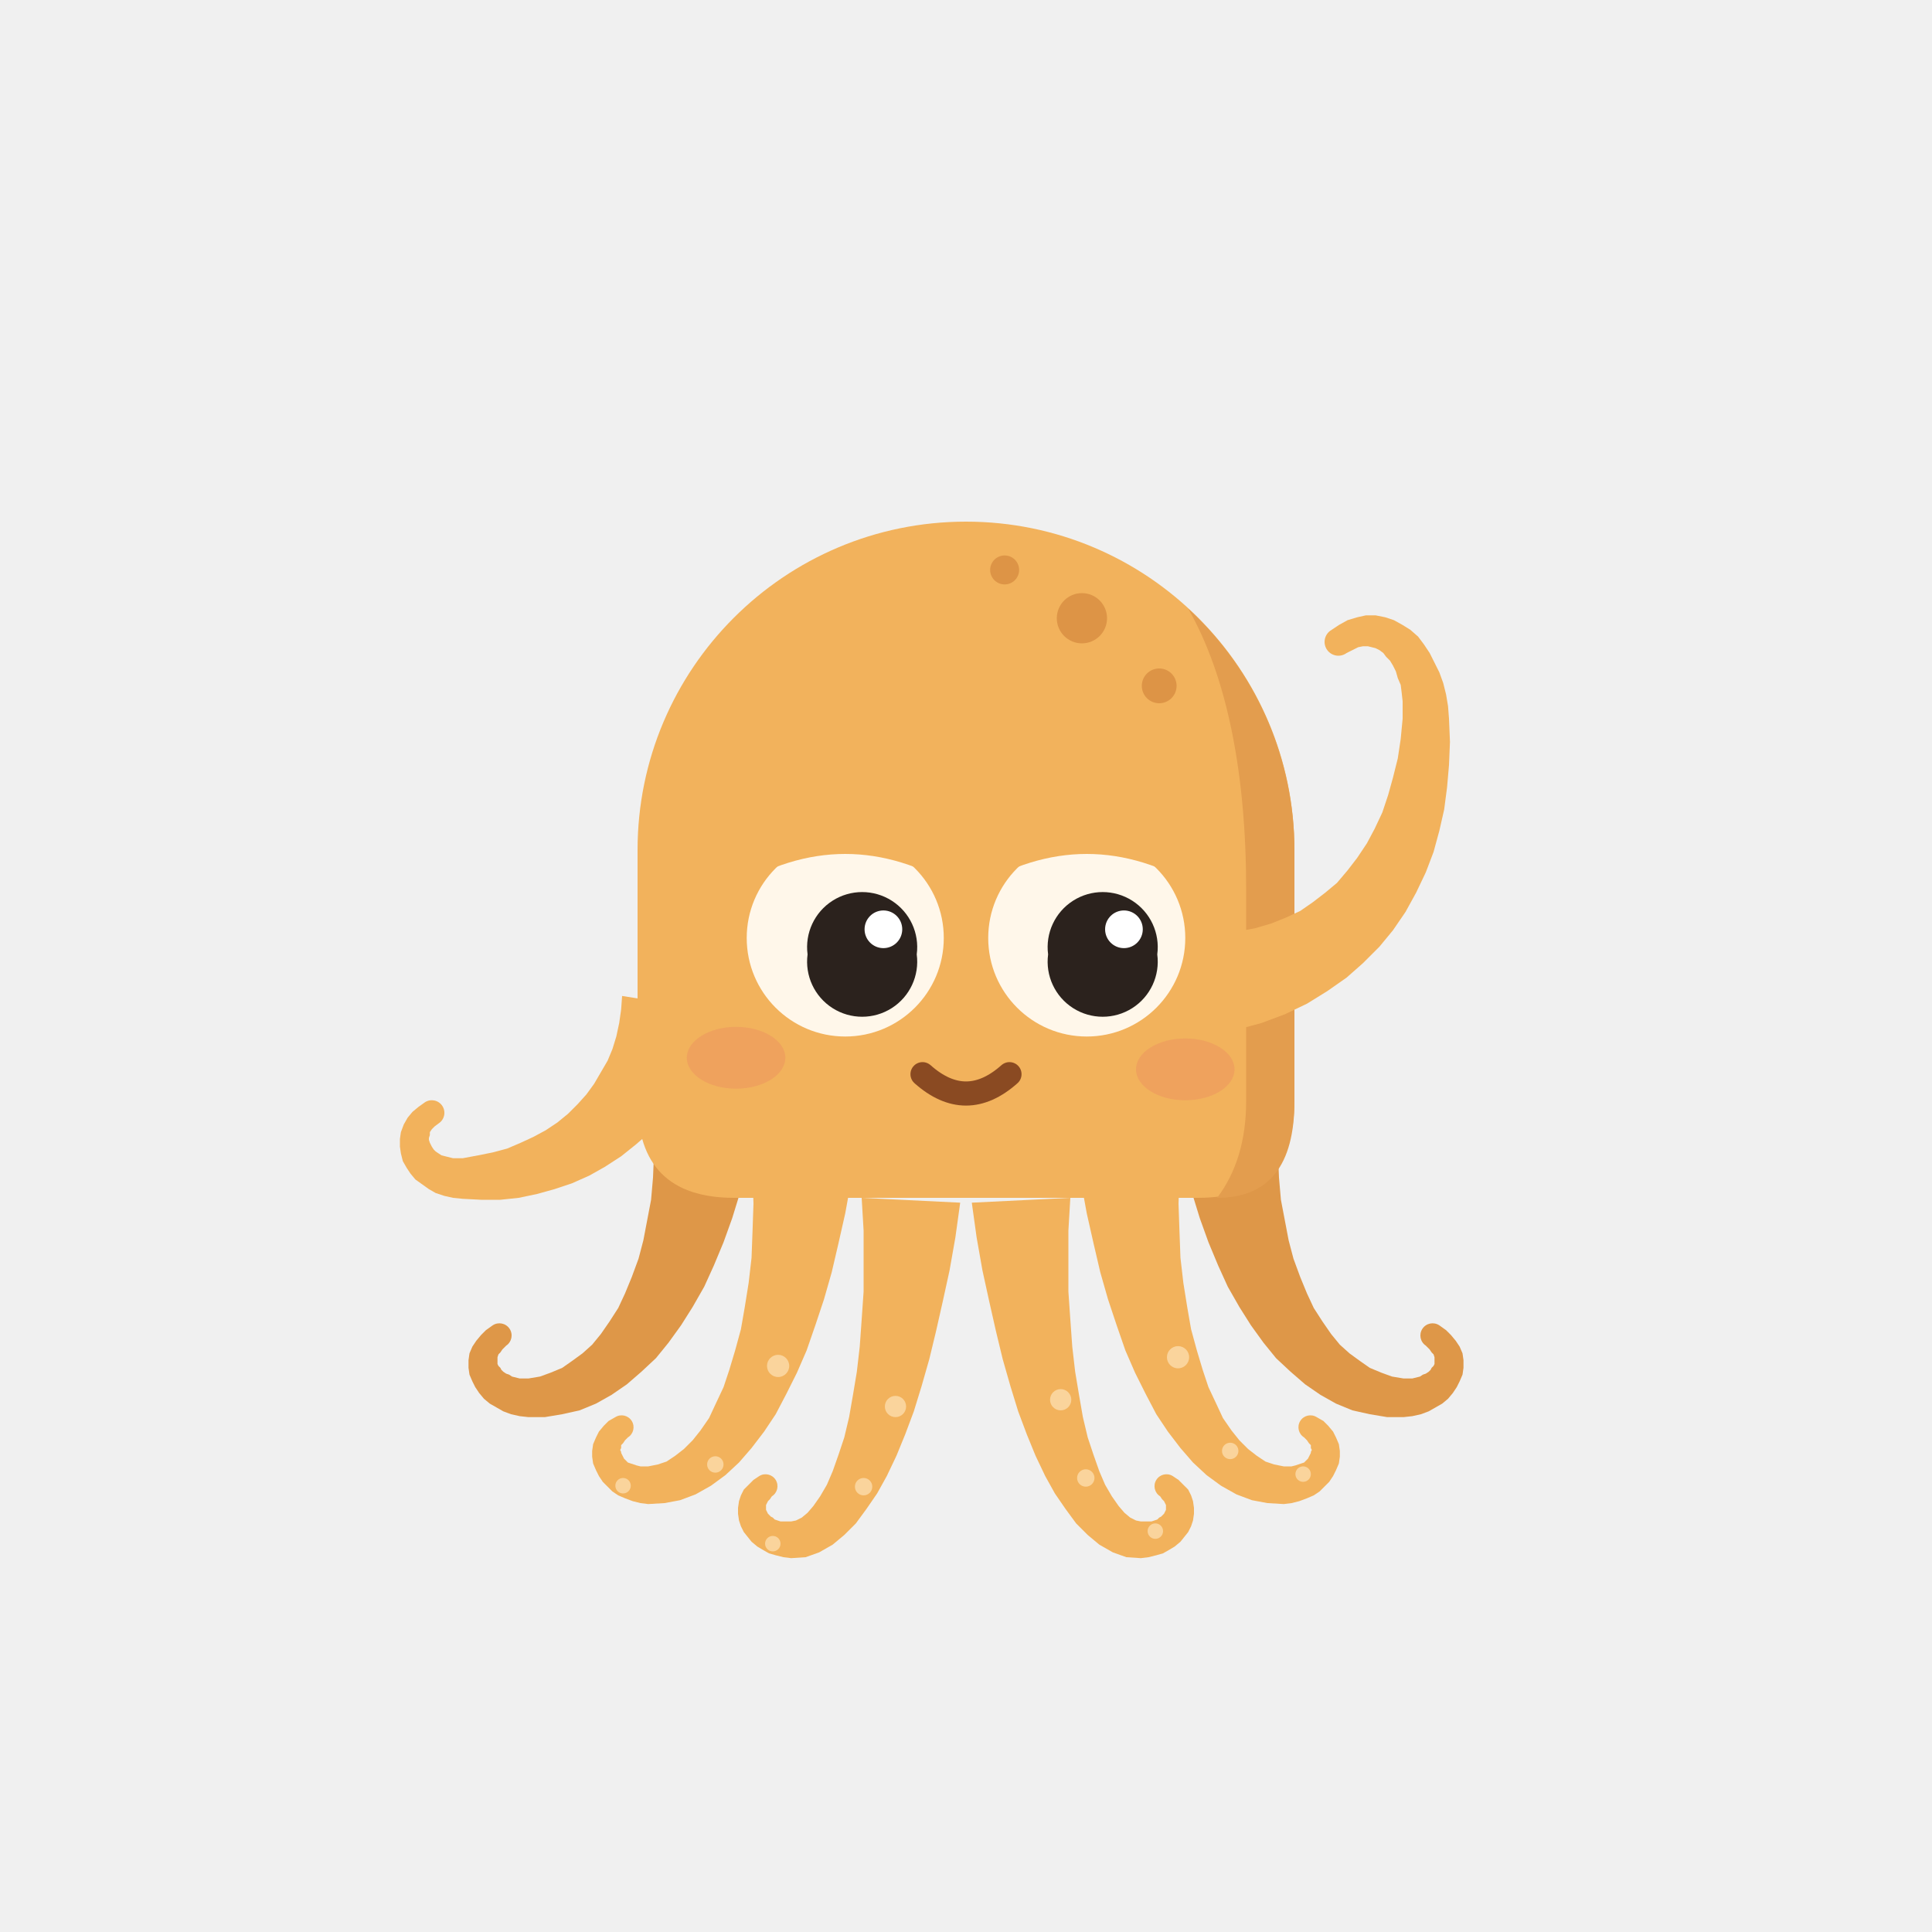
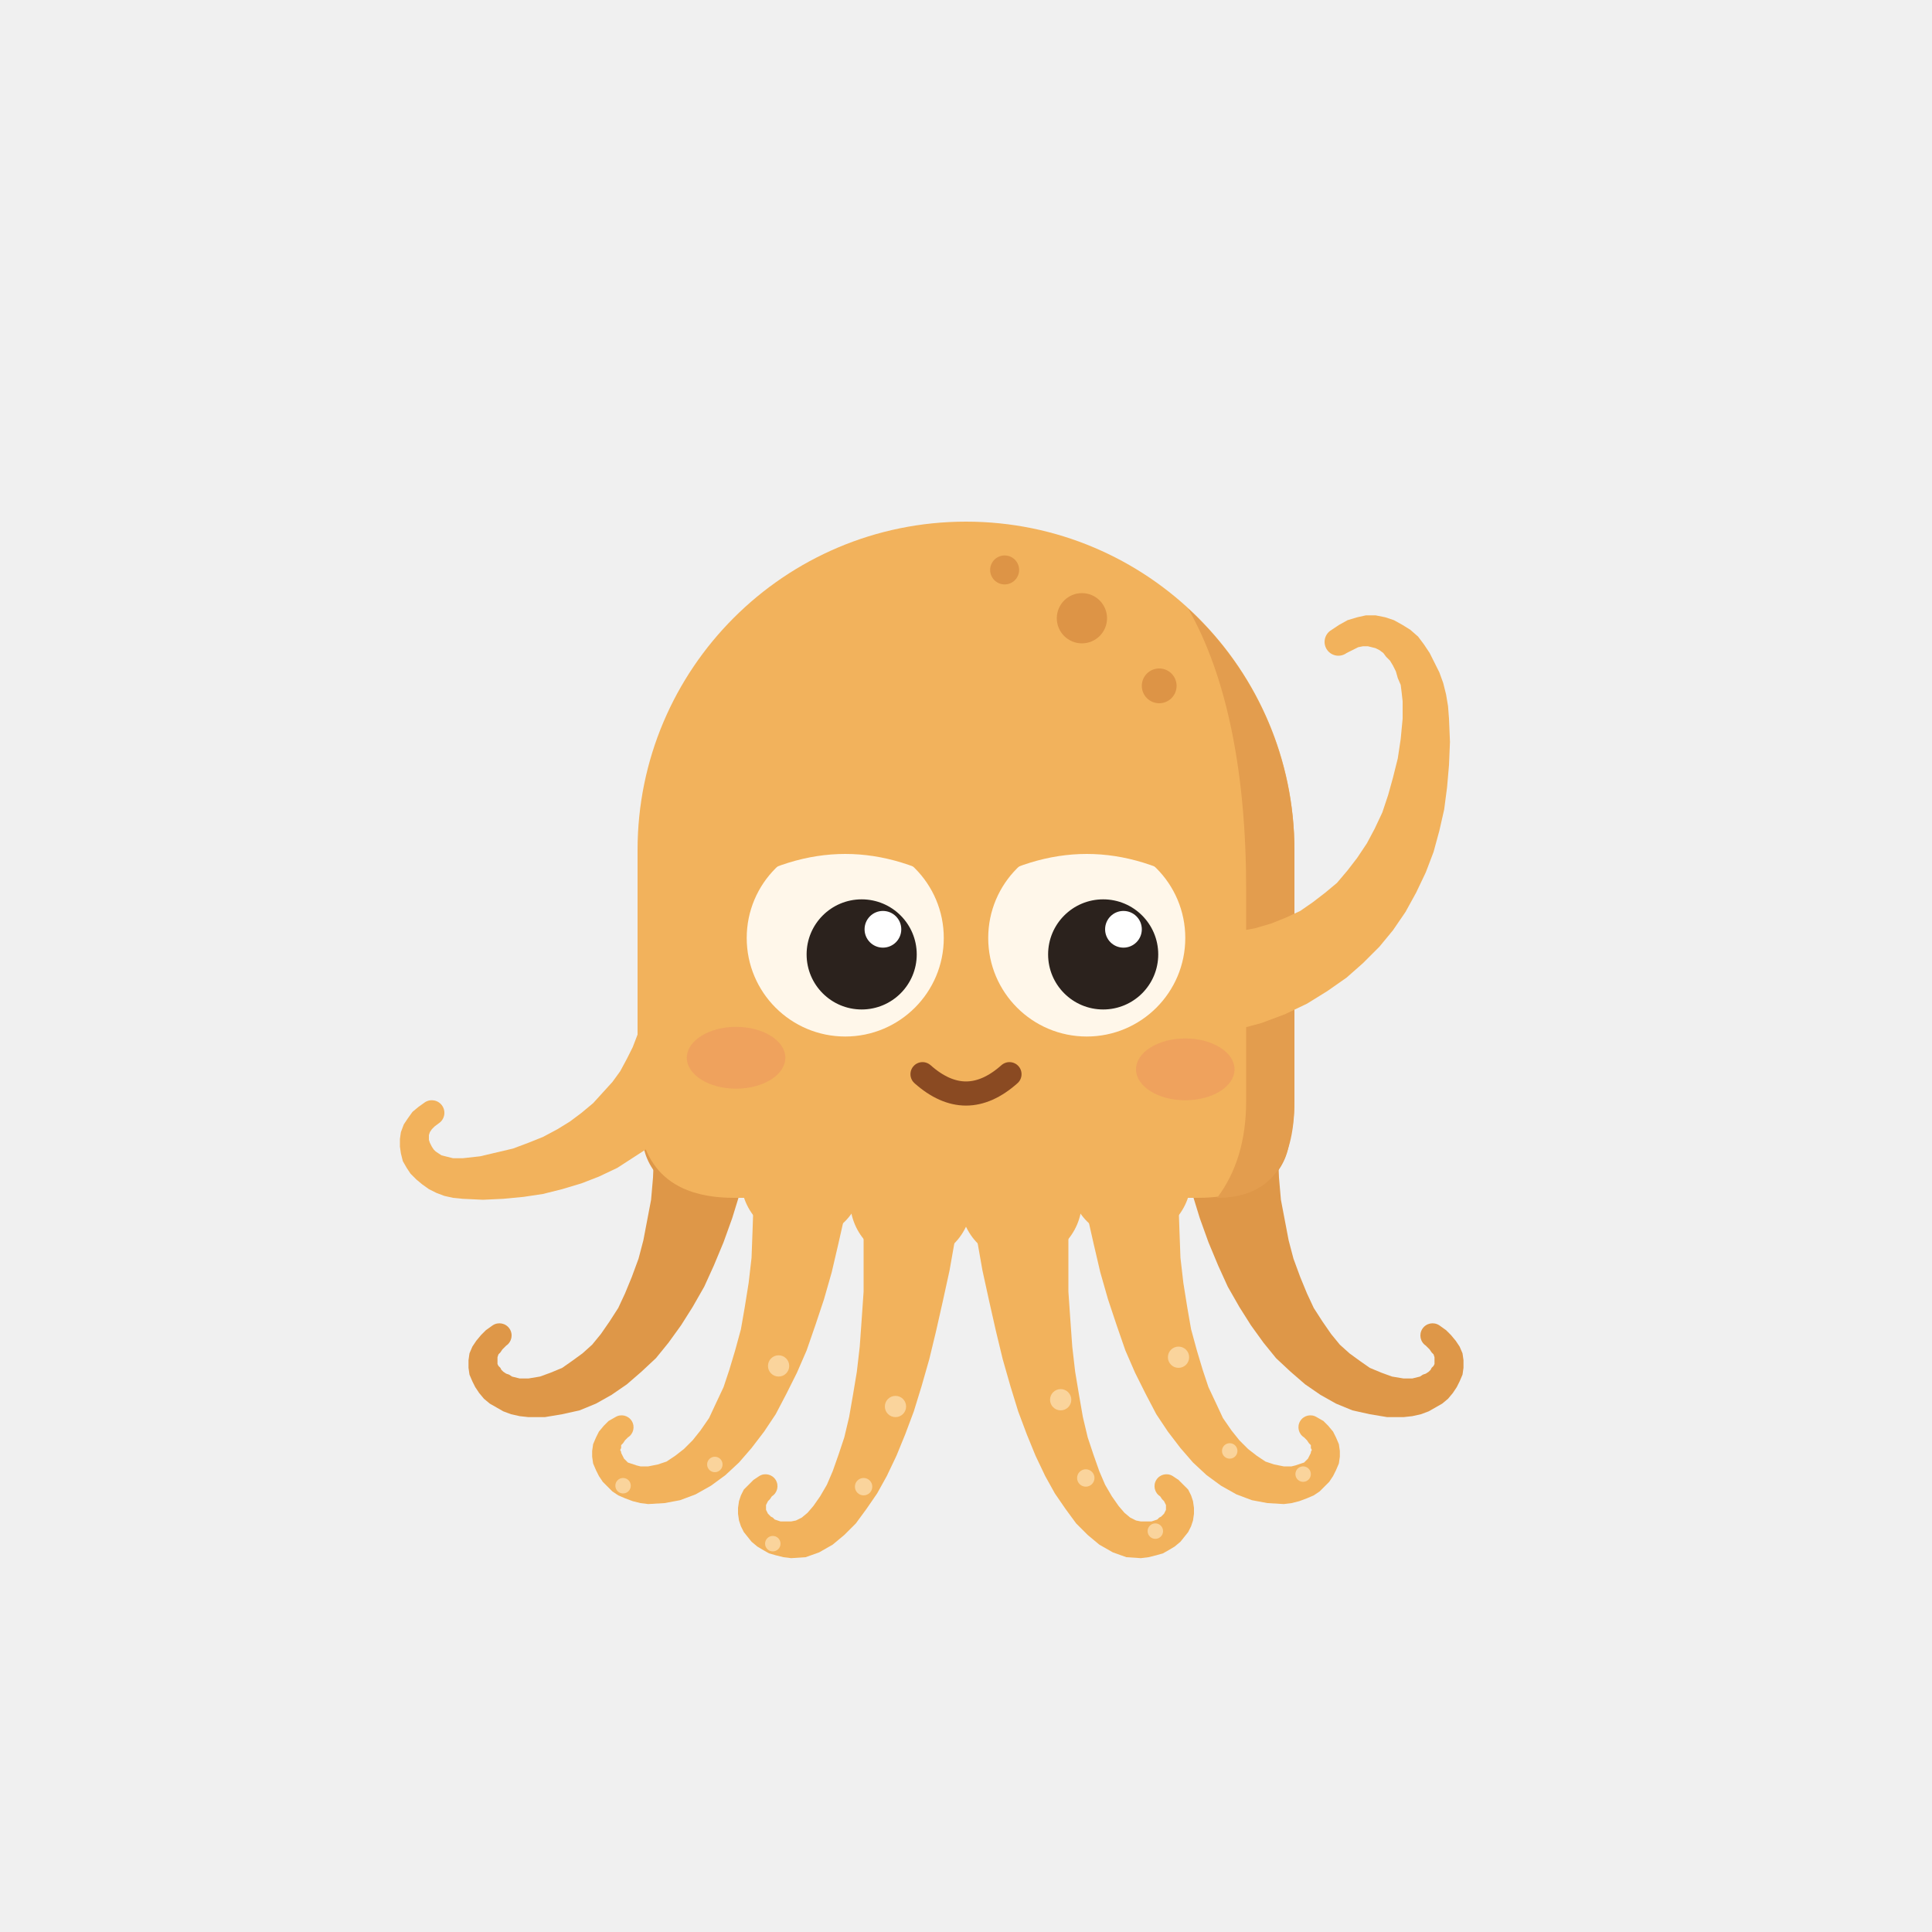
<svg xmlns="http://www.w3.org/2000/svg" viewBox="0 0 200 200" width="512" height="512" role="img" aria-label="Otto acenando com um tentáculo">
-   <path d="M67.7 117L67.7 119.5L67.6 121.9L67.4 124.2L67 126.3L66.6 128.4L66.1 130.3L65.4 132.2L64.7 133.9L64 135.4L63.1 136.8L62.2 138.1L61.3 139.2L60.3 140.1L59.2 140.9L58.2 141.6L57 142.1L55.9 142.5L54.7 142.7L54.2 142.7L53.8 142.7L53.4 142.6L53 142.5L52.7 142.3L52.4 142.2L52.1 142L51.9 141.8L51.8 141.6L51.6 141.4L51.5 141.2L51.5 140.9L51.5 140.7L51.5 140.5L51.6 140.2L51.8 140L52 139.7L52.4 139.3A1.2 1.2 0 0 0 51 137.2L50.3 137.7L49.8 138.2L49.3 138.8L48.9 139.4L48.6 140.1L48.5 140.8L48.5 141.6L48.6 142.3L48.9 143L49.2 143.6L49.6 144.2L50.1 144.8L50.7 145.3L51.4 145.7L52.1 146.1L52.9 146.4L53.8 146.6L54.7 146.7L56.4 146.7L58.2 146.4L60 146L61.7 145.3L63.3 144.4L64.9 143.3L66.4 142L67.9 140.6L69.2 139L70.5 137.2L71.7 135.3L72.9 133.2L73.9 131L74.9 128.6L75.8 126.1L76.6 123.5L77.3 120.8L77.9 117.9ZM122.1 117.9L122.7 120.8L123.4 123.5L124.2 126.1L125.1 128.6L126.1 131L127.1 133.2L128.3 135.3L129.5 137.2L130.8 139L132.1 140.6L133.6 142L135.1 143.3L136.7 144.4L138.3 145.3L140 146L141.8 146.4L143.6 146.7L145.3 146.7L146.2 146.6L147.1 146.4L147.9 146.1L148.6 145.7L149.3 145.3L149.9 144.8L150.4 144.2L150.8 143.6L151.1 143L151.4 142.3L151.5 141.6L151.5 140.8L151.4 140.1L151.1 139.4L150.7 138.8L150.2 138.2L149.7 137.7L149 137.2A1.2 1.2 0 0 0 147.6 139.3L148 139.7L148.2 140L148.4 140.2L148.5 140.5L148.5 140.7L148.5 140.9L148.5 141.2L148.4 141.4L148.2 141.6L148.1 141.8L147.9 142L147.6 142.2L147.3 142.3L147 142.5L146.6 142.6L146.2 142.7L145.8 142.7L145.3 142.7L144.1 142.5L143 142.1L141.8 141.6L140.8 140.9L139.7 140.1L138.7 139.2L137.8 138.1L136.9 136.8L136 135.4L135.3 133.9L134.6 132.2L133.9 130.3L133.4 128.4L133 126.3L132.6 124.2L132.4 121.9L132.3 119.5L132.3 117Z" fill="#DE9748" />
-   <path d="M77.9 121.7L78 124.6L77.9 127.5L77.8 130.2L77.5 132.8L77.1 135.3L76.7 137.6L76.1 139.8L75.5 141.8L74.9 143.6L74.1 145.3L73.4 146.8L72.5 148.1L71.7 149.1L70.8 150L69.9 150.7L69 151.3L68.1 151.6L67.1 151.8L66.7 151.8L66.3 151.8L65.9 151.7L65.6 151.6L65.3 151.5L65 151.4L64.8 151.2L64.6 151L64.5 150.8L64.4 150.6L64.3 150.4L64.3 150.3L64.2 150.1L64.3 149.9L64.3 149.6L64.5 149.4L64.7 149.1L65 148.8A1.2 1.2 0 0 0 63.7 146.7L63 147.1L62.5 147.6L62 148.2L61.7 148.8L61.4 149.5L61.3 150.2L61.3 150.8L61.4 151.5L61.7 152.2L62 152.8L62.4 153.4L62.9 153.9L63.4 154.4L64 154.8L64.7 155.1L65.5 155.4L66.3 155.6L67.1 155.7L68.8 155.6L70.4 155.3L72 154.7L73.6 153.8L75.1 152.7L76.5 151.4L77.8 149.9L79.1 148.2L80.3 146.4L81.4 144.3L82.5 142.1L83.5 139.8L84.4 137.2L85.3 134.5L86.1 131.7L86.8 128.7L87.5 125.6L88.1 122.3ZM89.2 124L89.4 127.4L89.4 130.6L89.4 133.7L89.2 136.6L89 139.4L88.7 142L88.3 144.4L87.9 146.7L87.4 148.8L86.8 150.6L86.2 152.3L85.6 153.7L84.9 154.9L84.2 155.9L83.6 156.6L83 157.1L82.4 157.4L81.9 157.5L81.5 157.5L81.1 157.5L80.8 157.5L80.5 157.4L80.2 157.3L80 157.1L79.8 157L79.6 156.8L79.5 156.7L79.4 156.5L79.3 156.3L79.3 156.2L79.3 156L79.3 155.8L79.4 155.6L79.5 155.4L79.7 155.2L79.9 154.9A1.2 1.2 0 0 0 78.6 152.8L78 153.2L77.5 153.7L77 154.2L76.7 154.8L76.5 155.4L76.4 156.1L76.4 156.7L76.5 157.4L76.7 158L77 158.6L77.4 159.1L77.8 159.6L78.4 160.1L78.9 160.4L79.6 160.8L80.3 161L81.1 161.2L81.9 161.3L83.4 161.2L84.8 160.7L86.2 159.9L87.4 158.9L88.6 157.7L89.7 156.2L90.8 154.6L91.8 152.8L92.8 150.7L93.7 148.5L94.6 146.1L95.4 143.5L96.2 140.7L96.9 137.8L97.6 134.7L98.3 131.5L98.9 128.1L99.4 124.5ZM100.6 124.5L101.1 128.1L101.7 131.5L102.4 134.7L103.1 137.8L103.8 140.7L104.6 143.5L105.4 146.1L106.3 148.5L107.2 150.7L108.2 152.8L109.2 154.6L110.3 156.2L111.4 157.7L112.6 158.9L113.8 159.9L115.2 160.7L116.6 161.2L118.1 161.3L118.9 161.2L119.7 161L120.4 160.8L121.1 160.4L121.6 160.1L122.2 159.6L122.6 159.1L123 158.6L123.3 158L123.5 157.4L123.6 156.7L123.6 156.1L123.5 155.4L123.3 154.8L123 154.2L122.5 153.7L122 153.2L121.4 152.8A1.2 1.2 0 0 0 120.1 154.9L120.3 155.2L120.5 155.4L120.6 155.6L120.7 155.8L120.7 156L120.7 156.2L120.7 156.3L120.6 156.5L120.5 156.7L120.4 156.8L120.2 157L120 157.1L119.8 157.3L119.5 157.4L119.2 157.5L118.9 157.5L118.5 157.5L118.1 157.5L117.6 157.4L117 157.1L116.4 156.6L115.8 155.9L115.1 154.9L114.4 153.7L113.8 152.3L113.2 150.6L112.6 148.8L112.1 146.7L111.7 144.4L111.3 142L111 139.4L110.8 136.6L110.6 133.7L110.6 130.6L110.6 127.4L110.8 124ZM111.9 122.3L112.5 125.6L113.2 128.7L113.9 131.7L114.7 134.5L115.6 137.2L116.5 139.8L117.5 142.1L118.6 144.3L119.7 146.4L120.9 148.2L122.2 149.9L123.5 151.4L124.9 152.7L126.4 153.8L128 154.7L129.6 155.3L131.2 155.6L132.9 155.7L133.7 155.6L134.5 155.4L135.3 155.1L136 154.8L136.6 154.4L137.1 153.9L137.6 153.4L138 152.8L138.3 152.2L138.6 151.5L138.7 150.8L138.7 150.2L138.6 149.5L138.3 148.8L138 148.2L137.5 147.6L137 147.1L136.3 146.7A1.2 1.2 0 0 0 135 148.8L135.3 149.1L135.5 149.4L135.7 149.6L135.7 149.9L135.8 150.1L135.7 150.3L135.7 150.4L135.6 150.6L135.5 150.8L135.4 151L135.2 151.2L135 151.4L134.7 151.5L134.4 151.6L134.1 151.7L133.7 151.8L133.3 151.8L132.9 151.8L131.9 151.6L131 151.3L130.1 150.7L129.2 150L128.3 149.1L127.5 148.1L126.6 146.8L125.9 145.3L125.1 143.6L124.5 141.8L123.9 139.8L123.3 137.6L122.9 135.3L122.5 132.8L122.2 130.2L122.1 127.5L122 124.6L122.1 121.7ZM64.4 103.1L64.3 104.5L64.1 105.9L63.8 107.3L63.4 108.6L62.9 109.8L62.2 111L61.5 112.2L60.7 113.3L59.8 114.3L58.8 115.3L57.7 116.2L56.5 117L55.2 117.7L53.9 118.3L52.5 118.9L51 119.3L49.5 119.6L47.9 119.9L47.4 119.9L46.9 119.9L46.5 119.8L46.1 119.7L45.7 119.6L45.4 119.4L45.1 119.2L44.9 119L44.7 118.7L44.6 118.5L44.5 118.3L44.4 118L44.4 117.8L44.5 117.5L44.5 117.2L44.7 116.9L45 116.6L45.4 116.3A1.2 1.2 0 0 0 44 114.1L43.3 114.6L42.7 115.1L42.2 115.7L41.8 116.4L41.5 117.2L41.4 117.9L41.4 118.7L41.5 119.4L41.7 120.2L42.1 120.9L42.5 121.5L43 122.1L43.7 122.6L44.4 123.1L45.1 123.5L46 123.8L46.9 124L47.9 124.1L49.8 124.2L51.8 124.2L53.7 124L55.6 123.6L57.4 123.1L59.2 122.5L61 121.7L62.6 120.8L64.3 119.7L65.8 118.5L67.3 117.2L68.6 115.8L69.9 114.2L71.1 112.5L72.1 110.7L73 108.8L73.8 106.8L74.4 104.7Z" fill="#F2B25C" />
-   <path d="M79.4 141.4a1.1 1.1 0 1 0 2.3 0a1.1 1.1 0 1 0 -2.3 0M73.2 151.6a0.8 0.8 0 1 0 1.7 0a0.8 0.8 0 1 0 -1.7 0M63.7 153.8a0.8 0.8 0 1 0 1.6 0a0.8 0.8 0 1 0 -1.6 0M91.6 145.6a1.1 1.1 0 1 0 2.2 0a1.1 1.1 0 1 0 -2.2 0M88.5 153.9a0.9 0.9 0 1 0 1.8 0a0.9 0.9 0 1 0 -1.8 0M79.2 159.8a0.8 0.8 0 1 0 1.6 0a0.8 0.8 0 1 0 -1.6 0M108.7 144.9a1.1 1.1 0 1 0 2.2 0a1.1 1.1 0 1 0 -2.2 0M111.5 153a0.9 0.9 0 1 0 1.8 0a0.9 0.9 0 1 0 -1.8 0M118.8 158.5a0.8 0.8 0 1 0 1.6 0a0.8 0.8 0 1 0 -1.6 0M120.8 140.5a1.1 1.1 0 1 0 2.3 0a1.1 1.1 0 1 0 -2.3 0M126.5 150.2a0.8 0.8 0 1 0 1.7 0a0.8 0.8 0 1 0 -1.7 0M134.1 152.6a0.8 0.8 0 1 0 1.6 0a0.8 0.8 0 1 0 -1.6 0" fill="#FAD49C" />
+   <path d="M66.5 117.5a6.3 6.3 0 1 0 12.6 0a6.3 6.3 0 1 0 -12.6 0Z" fill="#DE9748" />
+   <path d="M67.7 117L67.7 119.5L67.6 121.9L67.4 124.2L67 126.3L66.6 128.4L66.1 130.3L65.4 132.2L64.7 133.9L64 135.4L63.1 136.8L62.2 138.1L61.3 139.2L60.3 140.1L59.2 140.9L58.2 141.6L57 142.1L55.9 142.5L54.7 142.7L54.2 142.7L53.8 142.7L53.4 142.6L53 142.5L52.7 142.3L52.4 142.2L52.1 142L51.9 141.8L51.8 141.6L51.6 141.4L51.5 141.2L51.5 140.9L51.5 140.7L51.5 140.5L51.6 140.2L51.8 140L52 139.7L52.4 139.3A1.2 1.2 0 0 0 51 137.2L50.3 137.7L49.8 138.2L49.3 138.8L48.9 139.4L48.6 140.1L48.5 140.8L48.5 141.6L48.6 142.3L48.9 143L49.2 143.6L49.6 144.2L50.1 144.8L50.7 145.3L51.4 145.7L52.1 146.1L52.9 146.4L53.8 146.6L54.7 146.7L56.4 146.7L58.2 146.4L60 146L61.7 145.3L63.3 144.4L64.9 143.3L66.4 142L67.9 140.6L69.2 139L70.5 137.2L71.7 135.3L72.9 133.2L73.9 131L74.9 128.6L75.8 126.1L76.6 123.5L77.3 120.8L77.9 117.9Z" fill="#DE9748" />
+   <path d="M120.9 117.5a6.3 6.3 0 1 0 12.6 0a6.3 6.3 0 1 0 -12.6 0Z" fill="#DE9748" />
+   <path d="M122.1 117.9L122.7 120.8L123.4 123.5L124.2 126.1L125.1 128.6L126.1 131L127.1 133.2L128.3 135.3L129.5 137.2L130.8 139L132.1 140.6L133.6 142L135.1 143.3L136.7 144.4L138.3 145.3L140 146L141.8 146.4L143.6 146.7L145.3 146.7L146.2 146.6L147.1 146.4L147.9 146.1L148.6 145.7L149.3 145.3L149.9 144.8L150.4 144.2L150.8 143.6L151.1 143L151.4 142.3L151.5 141.6L151.5 140.8L151.4 140.1L151.1 139.4L150.7 138.8L150.2 138.2L149.7 137.7L149 137.2A1.2 1.2 0 0 0 147.6 139.3L148 139.7L148.2 140L148.4 140.2L148.5 140.5L148.5 140.7L148.5 140.9L148.5 141.2L148.4 141.4L148.2 141.6L148.1 141.8L147.9 142L147.6 142.2L147.3 142.3L147 142.5L146.6 142.6L146.2 142.7L145.8 142.7L145.3 142.7L144.1 142.5L143 142.1L141.8 141.6L140.8 140.9L139.7 140.1L138.7 139.2L137.8 138.1L136.9 136.8L136 135.4L135.3 133.9L134.6 132.2L133.9 130.3L133.4 128.4L133 126.3L132.6 124.2L132.4 121.9L132.3 119.5L132.3 117Z" fill="#DE9748" />
+   <path d="M66.6 103L66.6 104.4L66.3 105.8L66 107.1L65.5 108.4L64.9 109.6L64.2 110.9L63.4 112L62.4 113.1L61.4 114.2L60.2 115.2L59 116.1L57.7 116.9L56.2 117.7L54.7 118.3L53.1 118.9L51.4 119.3L49.7 119.7L47.9 119.9L47.4 119.9L46.9 119.9L46.5 119.8L46.1 119.7L45.7 119.6L45.4 119.4L45.1 119.2L44.9 119L44.7 118.7L44.6 118.5L44.5 118.3L44.4 118L44.4 117.8L44.4 117.5L44.5 117.2L44.7 116.9L45 116.6L45.4 116.3A1.2 1.2 0 0 0 44 114.1L43.3 114.6L42.7 115.1L42.2 115.8L41.8 116.4L41.5 117.2L41.4 117.9L41.4 118.7L41.5 119.4L41.7 120.2L42.1 120.9L42.5 121.5L43.1 122.1L43.7 122.6L44.4 123.1L45.2 123.5L46 123.8L46.9 124L47.9 124.1L50 124.2L52.1 124.1L54.2 123.9L56.2 123.6L58.2 123.1L60.2 122.5L62 121.8L63.9 120.9L65.6 119.8L67.3 118.7L68.9 117.4L70.4 115.9L71.8 114.4L73 112.7L74.2 110.9L75.1 108.9L76 106.9L76.7 104.7Z" fill="#F2B25C" />
+   <path d="M76.7 122a6.3 6.3 0 1 0 12.6 0a6.3 6.3 0 1 0 -12.6 0Z" fill="#F2B25C" />
+   <path d="M77.9 121.7L78 124.6L77.9 127.5L77.8 130.2L77.5 132.8L77.1 135.3L76.7 137.6L76.1 139.8L75.5 141.8L74.9 143.6L74.1 145.3L73.4 146.8L72.5 148.1L71.7 149.1L70.8 150L69.9 150.7L69 151.3L68.1 151.6L67.1 151.8L66.7 151.8L66.3 151.8L65.9 151.7L65.6 151.6L65.3 151.5L65 151.4L64.8 151.2L64.6 151L64.5 150.8L64.4 150.6L64.3 150.4L64.3 150.3L64.2 150.1L64.3 149.9L64.3 149.6L64.5 149.4L64.7 149.1L65 148.8A1.2 1.2 0 0 0 63.7 146.7L63 147.1L62.5 147.6L62 148.2L61.7 148.8L61.4 149.5L61.3 150.2L61.3 150.8L61.4 151.5L61.7 152.2L62 152.8L62.4 153.4L62.9 153.9L63.4 154.4L64 154.8L64.7 155.1L65.5 155.4L66.3 155.6L67.1 155.7L68.8 155.6L70.4 155.3L72 154.7L73.6 153.8L75.1 152.7L76.5 151.4L77.8 149.9L79.1 148.2L80.3 146.4L81.4 144.3L82.5 142.1L83.5 139.8L84.4 137.2L85.3 134.5L86.1 131.7L86.8 128.7L87.5 125.6L88.1 122.3Z" fill="#F2B25C" />
+   <path d="M79.5 141.4a1.1 1.1 0 1 0 2.2 0a1.1 1.1 0 1 0 -2.2 0M73.2 151.6a0.8 0.8 0 1 0 1.6 0a0.8 0.8 0 1 0 -1.6 0M63.7 153.8a0.8 0.8 0 1 0 1.6 0a0.8 0.8 0 1 0 -1.6 0" fill="#FAD49C" />
+   <path d="M88 124.3a6.3 6.3 0 1 0 12.6 0a6.3 6.3 0 1 0 -12.6 0Z" fill="#F2B25C" />
+   <path d="M89.2 124L89.4 127.4L89.4 130.6L89.4 133.7L89.2 136.6L89 139.4L88.7 142L88.3 144.4L87.9 146.7L87.4 148.8L86.8 150.6L86.2 152.3L85.6 153.7L84.9 154.9L84.2 155.9L83.6 156.6L83 157.1L82.4 157.4L81.9 157.5L81.5 157.5L81.1 157.5L80.8 157.5L80.5 157.4L80.2 157.3L80 157.1L79.8 157L79.6 156.8L79.5 156.7L79.4 156.5L79.3 156.3L79.3 156.2L79.3 156L79.3 155.8L79.4 155.6L79.5 155.4L79.7 155.2L79.9 154.9A1.2 1.2 0 0 0 78.6 152.8L78 153.2L77.5 153.7L77 154.2L76.7 154.8L76.5 155.4L76.4 156.1L76.4 156.7L76.5 157.4L76.7 158L77 158.6L77.4 159.1L77.8 159.6L78.4 160.1L78.9 160.4L79.6 160.8L80.3 161L81.1 161.2L81.9 161.3L83.4 161.2L84.8 160.7L86.2 159.9L87.4 158.9L88.6 157.7L89.7 156.2L90.8 154.6L91.8 152.8L92.8 150.7L93.7 148.5L94.6 146.1L95.4 143.5L96.2 140.7L96.9 137.8L97.6 134.7L98.3 131.5L98.9 128.1L99.4 124.5Z" fill="#F2B25C" />
+   <path d="M91.6 145.6a1.1 1.1 0 1 0 2.2 0a1.1 1.1 0 1 0 -2.2 0M88.5 153.9a0.9 0.9 0 1 0 1.8 0a0.9 0.9 0 1 0 -1.8 0M79.2 159.8a0.8 0.8 0 1 0 1.6 0a0.8 0.8 0 1 0 -1.6 0" fill="#FAD49C" />
+   <path d="M99.4 124.3a6.3 6.3 0 1 0 12.6 0a6.3 6.3 0 1 0 -12.6 0Z" fill="#F2B25C" />
+   <path d="M100.6 124.5L101.1 128.1L101.7 131.5L102.4 134.7L103.1 137.8L103.8 140.7L104.6 143.5L105.4 146.1L106.3 148.5L107.2 150.7L108.2 152.8L109.2 154.6L110.3 156.2L111.4 157.7L112.6 158.9L113.8 159.9L115.2 160.7L116.6 161.2L118.1 161.3L118.9 161.2L119.7 161L120.4 160.8L121.1 160.4L121.6 160.1L122.2 159.6L122.6 159.1L123 158.6L123.3 158L123.5 157.4L123.6 156.7L123.6 156.1L123.5 155.4L123.3 154.8L123 154.2L122.5 153.7L122 153.2L121.4 152.8A1.2 1.2 0 0 0 120.1 154.9L120.3 155.2L120.5 155.4L120.6 155.6L120.7 155.8L120.7 156L120.7 156.2L120.7 156.3L120.6 156.5L120.5 156.7L120.4 156.8L120.2 157L120 157.1L119.8 157.3L119.5 157.4L119.2 157.5L118.9 157.5L118.5 157.5L118.1 157.5L117.6 157.4L117 157.1L116.4 156.6L115.8 155.9L115.1 154.9L114.4 153.7L113.8 152.3L113.2 150.6L112.6 148.8L112.1 146.7L111.7 144.4L111.3 142L111 139.4L110.8 136.6L110.6 133.7L110.6 130.6L110.6 127.4L110.8 124Z" fill="#F2B25C" />
+   <path d="M108.7 144.9a1.1 1.1 0 1 0 2.2 0a1.1 1.1 0 1 0 -2.2 0M111.5 153a0.9 0.9 0 1 0 1.8 0a0.9 0.9 0 1 0 -1.8 0M118.8 158.5a0.8 0.8 0 1 0 1.6 0a0.8 0.8 0 1 0 -1.6 0" fill="#FAD49C" />
+   <path d="M110.7 122a6.3 6.3 0 1 0 12.6 0a6.3 6.3 0 1 0 -12.6 0Z" fill="#F2B25C" />
+   <path d="M111.9 122.3L112.5 125.6L113.2 128.7L113.9 131.7L114.7 134.5L115.6 137.2L116.5 139.8L117.5 142.1L118.6 144.3L119.7 146.4L120.9 148.2L122.2 149.9L123.5 151.4L124.9 152.7L126.4 153.8L128 154.7L129.6 155.3L131.2 155.6L132.9 155.7L133.7 155.6L134.5 155.4L135.3 155.1L136 154.8L136.6 154.4L137.1 153.9L137.6 153.4L138 152.8L138.3 152.2L138.6 151.5L138.7 150.8L138.7 150.2L138.6 149.5L138.3 148.8L138 148.2L137.5 147.6L137 147.1L136.3 146.7A1.2 1.2 0 0 0 135 148.8L135.3 149.1L135.5 149.4L135.7 149.6L135.7 149.9L135.8 150.1L135.7 150.3L135.7 150.4L135.6 150.6L135.5 150.8L135.4 151L135.2 151.2L135 151.4L134.7 151.5L134.4 151.6L134.1 151.7L133.7 151.8L133.3 151.8L132.9 151.8L131.9 151.6L131 151.3L130.1 150.7L129.2 150L128.3 149.1L127.5 148.1L126.6 146.8L125.9 145.3L125.1 143.6L124.5 141.8L123.9 139.8L123.3 137.6L122.9 135.3L122.5 132.8L122.2 130.2L122.1 127.5L122 124.6L122.1 121.7Z" fill="#F2B25C" />
+   <path d="M120.9 140.5a1.1 1.1 0 1 0 2.2 0a1.1 1.1 0 1 0 -2.2 0M126.5 150.2a0.8 0.8 0 1 0 1.6 0a0.8 0.8 0 1 0 -1.6 0M134.1 152.6a0.8 0.8 0 1 0 1.6 0a0.8 0.8 0 1 0 -1.6 0" fill="#FAD49C" />
  <path d="M66 88A34 34 0 0 1 134 88V114Q134 124 124 124H76Q66 124 66 114Z" fill="#F2B25C" />
  <path d="M123 63A34 34 0 0 1 134 88V114Q134 124 126 124Q129 120 129 114V92C129 80 127 70 123 63Z" fill="#E39D4E" />
  <path d="M109.4 64a2.6 2.6 0 1 0 5.2 0a2.6 2.6 0 1 0 -5.2 0ZM118.2 71a1.8 1.8 0 1 0 3.6 0a1.8 1.8 0 1 0 -3.6 0ZM102.5 59a1.5 1.5 0 1 0 3 0a1.5 1.5 0 1 0 -3 0Z" fill="#DD9446" />
  <path d="M77.3 97.1a10.2 10.2 0 1 0 20.4 0a10.2 10.2 0 1 0 -20.4 0ZM102.3 97.1a10.2 10.2 0 1 0 20.4 0a10.2 10.2 0 1 0 -20.4 0Z" fill="#FFF7EA" />
-   <path d="M83.6 98.8a5.7 5.7 0 1 0 11.3 0a5.7 5.7 0 1 0 -11.3 0ZM108.5 98.8a5.7 5.7 0 1 0 11.3 0a5.7 5.7 0 1 0 -11.3 0Z" fill="#2B221D" />
-   <path d="M89.5 96.2a1.9 1.9 0 1 0 3.9 0a1.9 1.9 0 1 0 -3.9 0ZM114.4 96.2a1.9 1.9 0 1 0 3.9 0a1.9 1.9 0 1 0 -3.9 0Z" fill="#FFFFFF" />
+   <path d="M83.5 98.8a5.7 5.7 0 1 0 11.4 0a5.7 5.7 0 1 0 -11.4 0ZM108.5 98.8a5.7 5.7 0 1 0 11.4 0a5.7 5.7 0 1 0 -11.4 0Z" fill="#2B221D" />
+   <path d="M89.5 96.2a1.9 1.9 0 1 0 3.8 0a1.9 1.9 0 1 0 -3.8 0ZM114.4 96.2a1.9 1.9 0 1 0 3.8 0a1.9 1.9 0 1 0 -3.8 0Z" fill="#FFFFFF" />
  <path d="M75.8 92Q87.5 84.8 99.2 92V84.9H75.8ZM100.8 92Q112.5 84.8 124.2 92V84.9H100.8Z" fill="#F2B25C" />
  <ellipse cx="76.2" cy="109.5" rx="5.1" ry="3.2" fill="#EC8F5E" opacity="0.45" />
  <ellipse cx="122.7" cy="110.7" rx="5.1" ry="3.2" fill="#EC8F5E" opacity="0.45" />
  <path d="M95.5 111.2Q100 115.2 104.5 111.2" fill="none" stroke="#8A4A22" stroke-width="2.5" stroke-linecap="round" stroke-linejoin="round" />
  <path d="M128 106.6L130.6 105.9L133 105L135.3 103.9L137.4 102.6L139.4 101.2L141.1 99.7L142.8 98L144.2 96.3L145.5 94.4L146.6 92.4L147.6 90.3L148.4 88.2L149 86L149.5 83.8L149.8 81.5L150 79.2L150.1 76.8L150 74.4L149.9 73.1L149.7 71.9L149.4 70.7L149 69.6L148.5 68.6L148 67.6L147.4 66.7L146.8 65.9L146 65.2L145.2 64.7L144.3 64.2L143.4 63.9L142.4 63.7L141.4 63.7L140.5 63.9L139.5 64.2L138.6 64.7L137.7 65.3A1.4 1.4 0 0 0 139.4 67.6L140 67.3L140.6 67L141.1 66.9L141.6 66.9L142 67L142.4 67.1L142.8 67.3L143.2 67.6L143.5 68L143.9 68.4L144.2 68.9L144.5 69.5L144.7 70.2L145 70.9L145.1 71.7L145.2 72.6L145.2 73.5L145.2 74.4L145 76.5L144.7 78.5L144.2 80.5L143.7 82.3L143.1 84.1L142.3 85.8L141.5 87.3L140.5 88.8L139.5 90.1L138.4 91.4L137.2 92.4L135.9 93.4L134.6 94.3L133.1 95L131.6 95.6L129.9 96.1L128.2 96.4L126.4 96.6Z" fill="#F2B25C" />
</svg>
